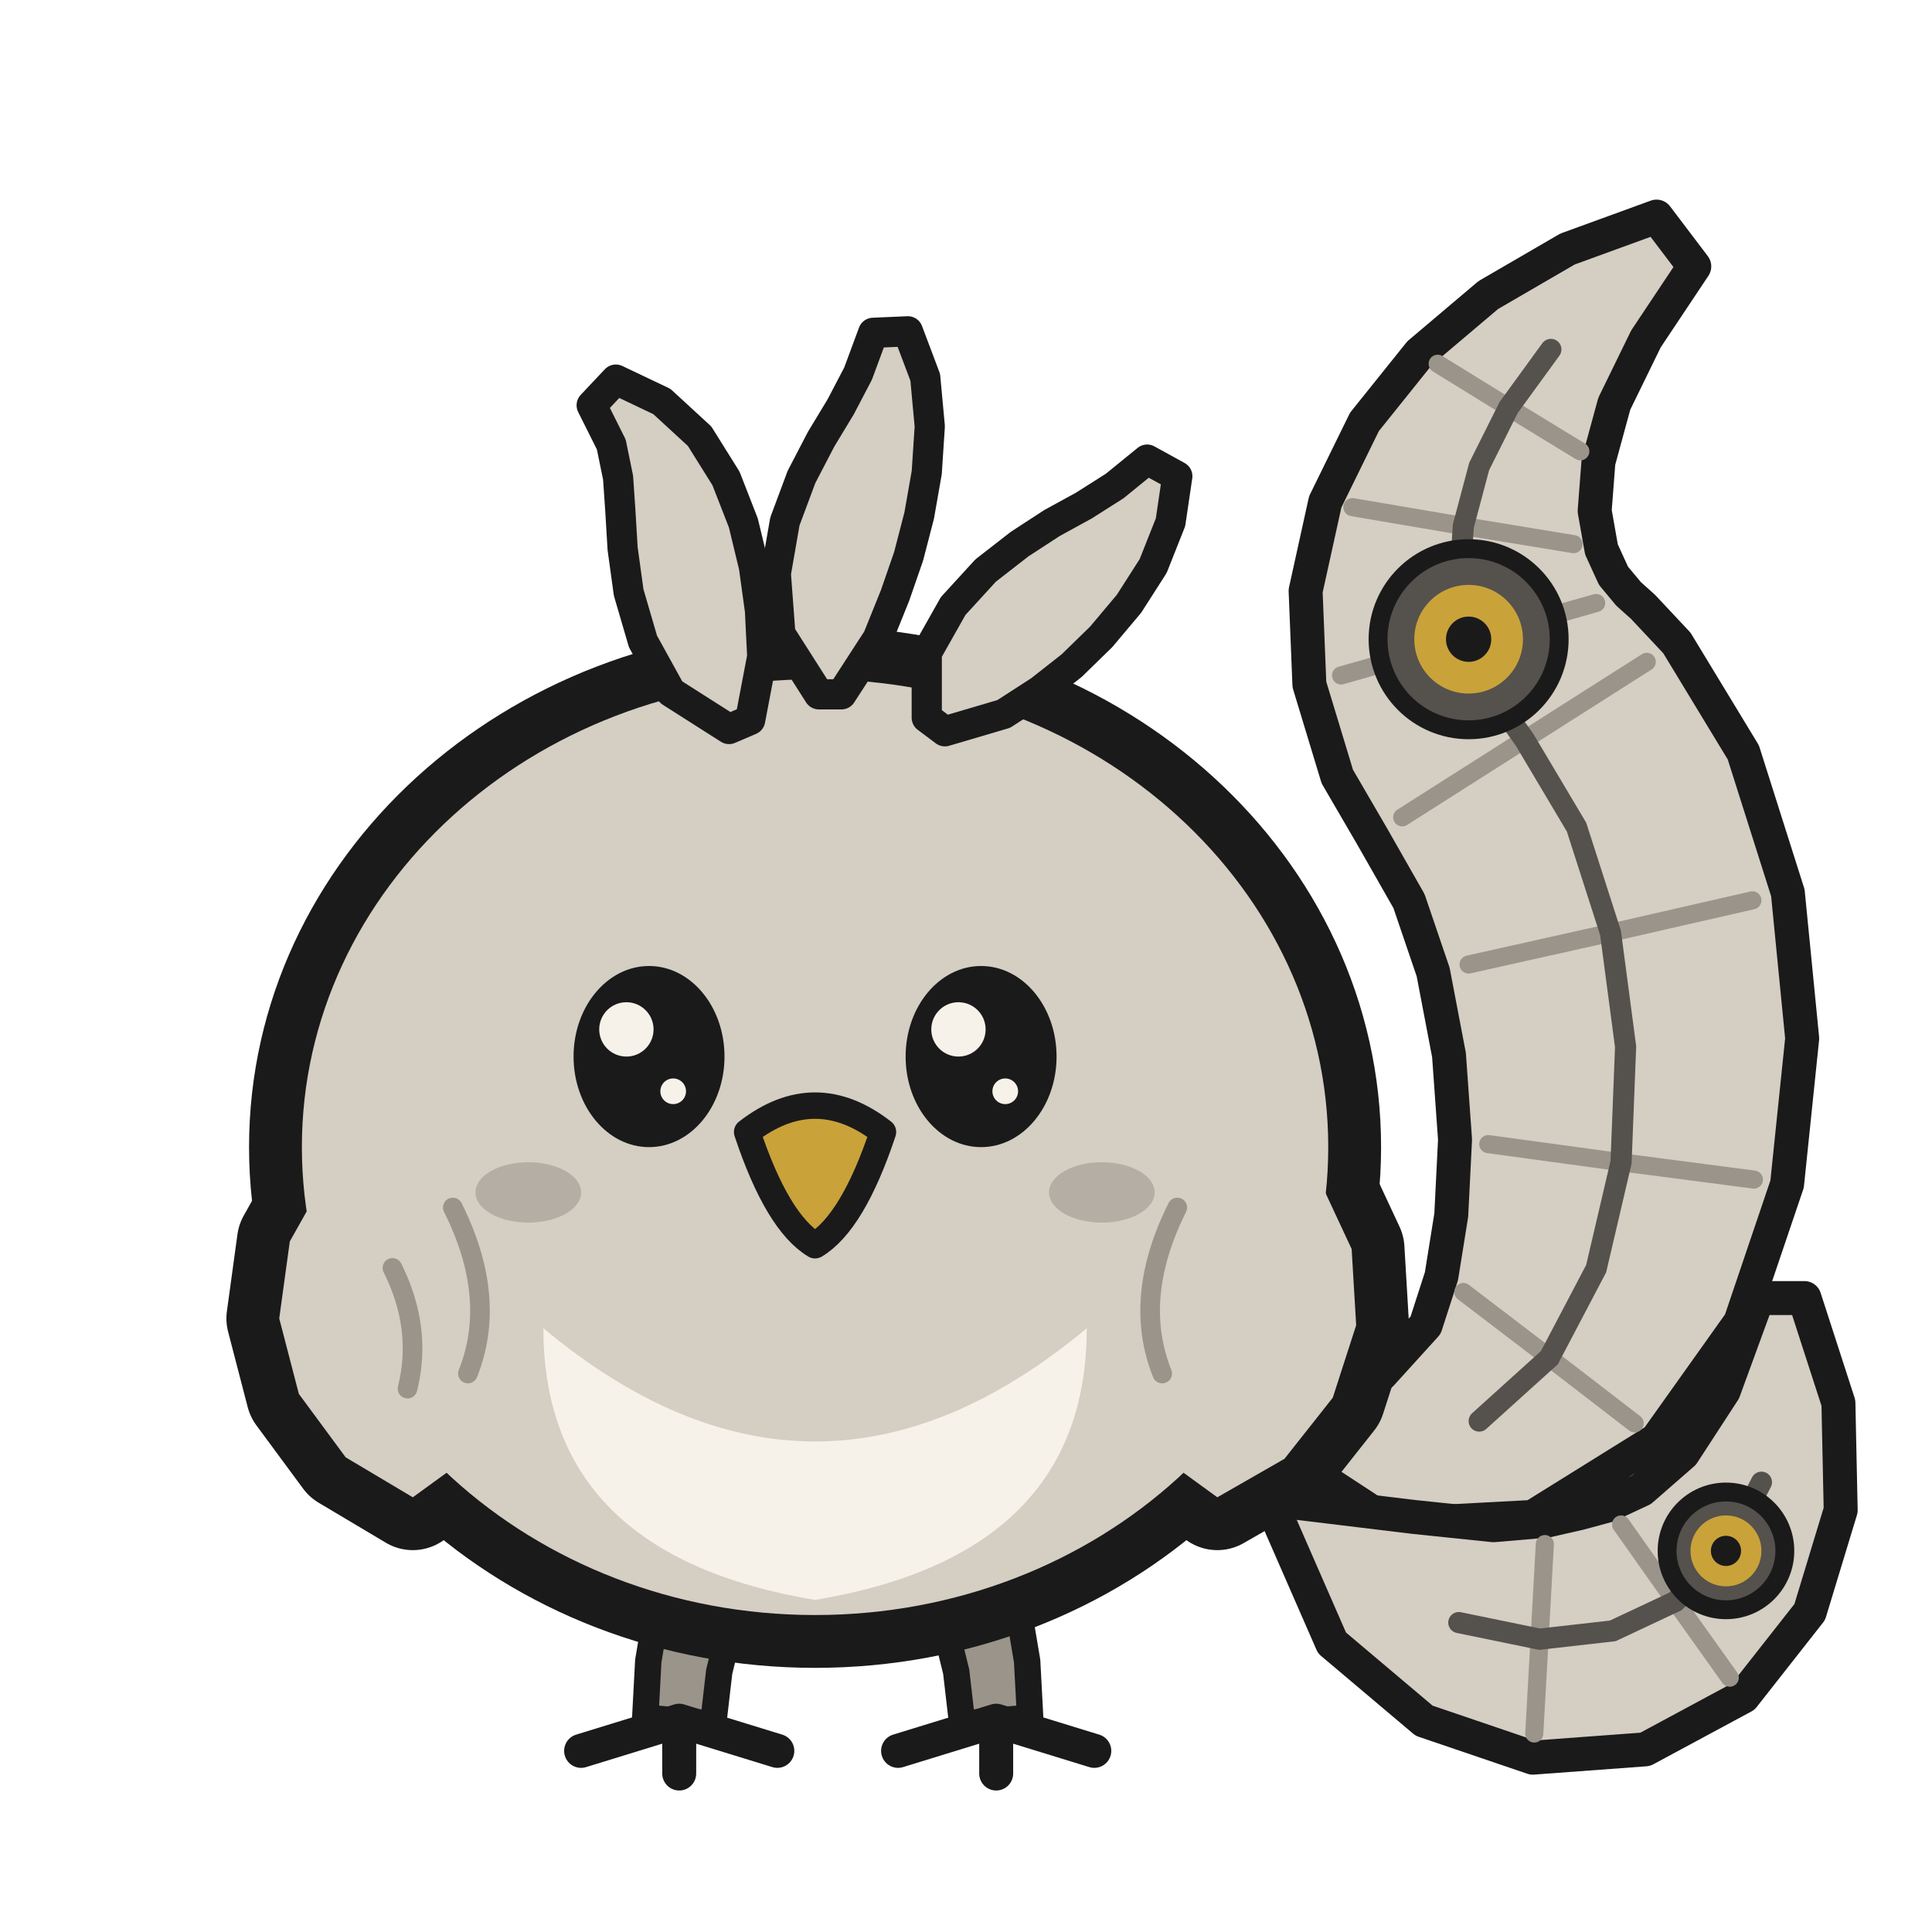
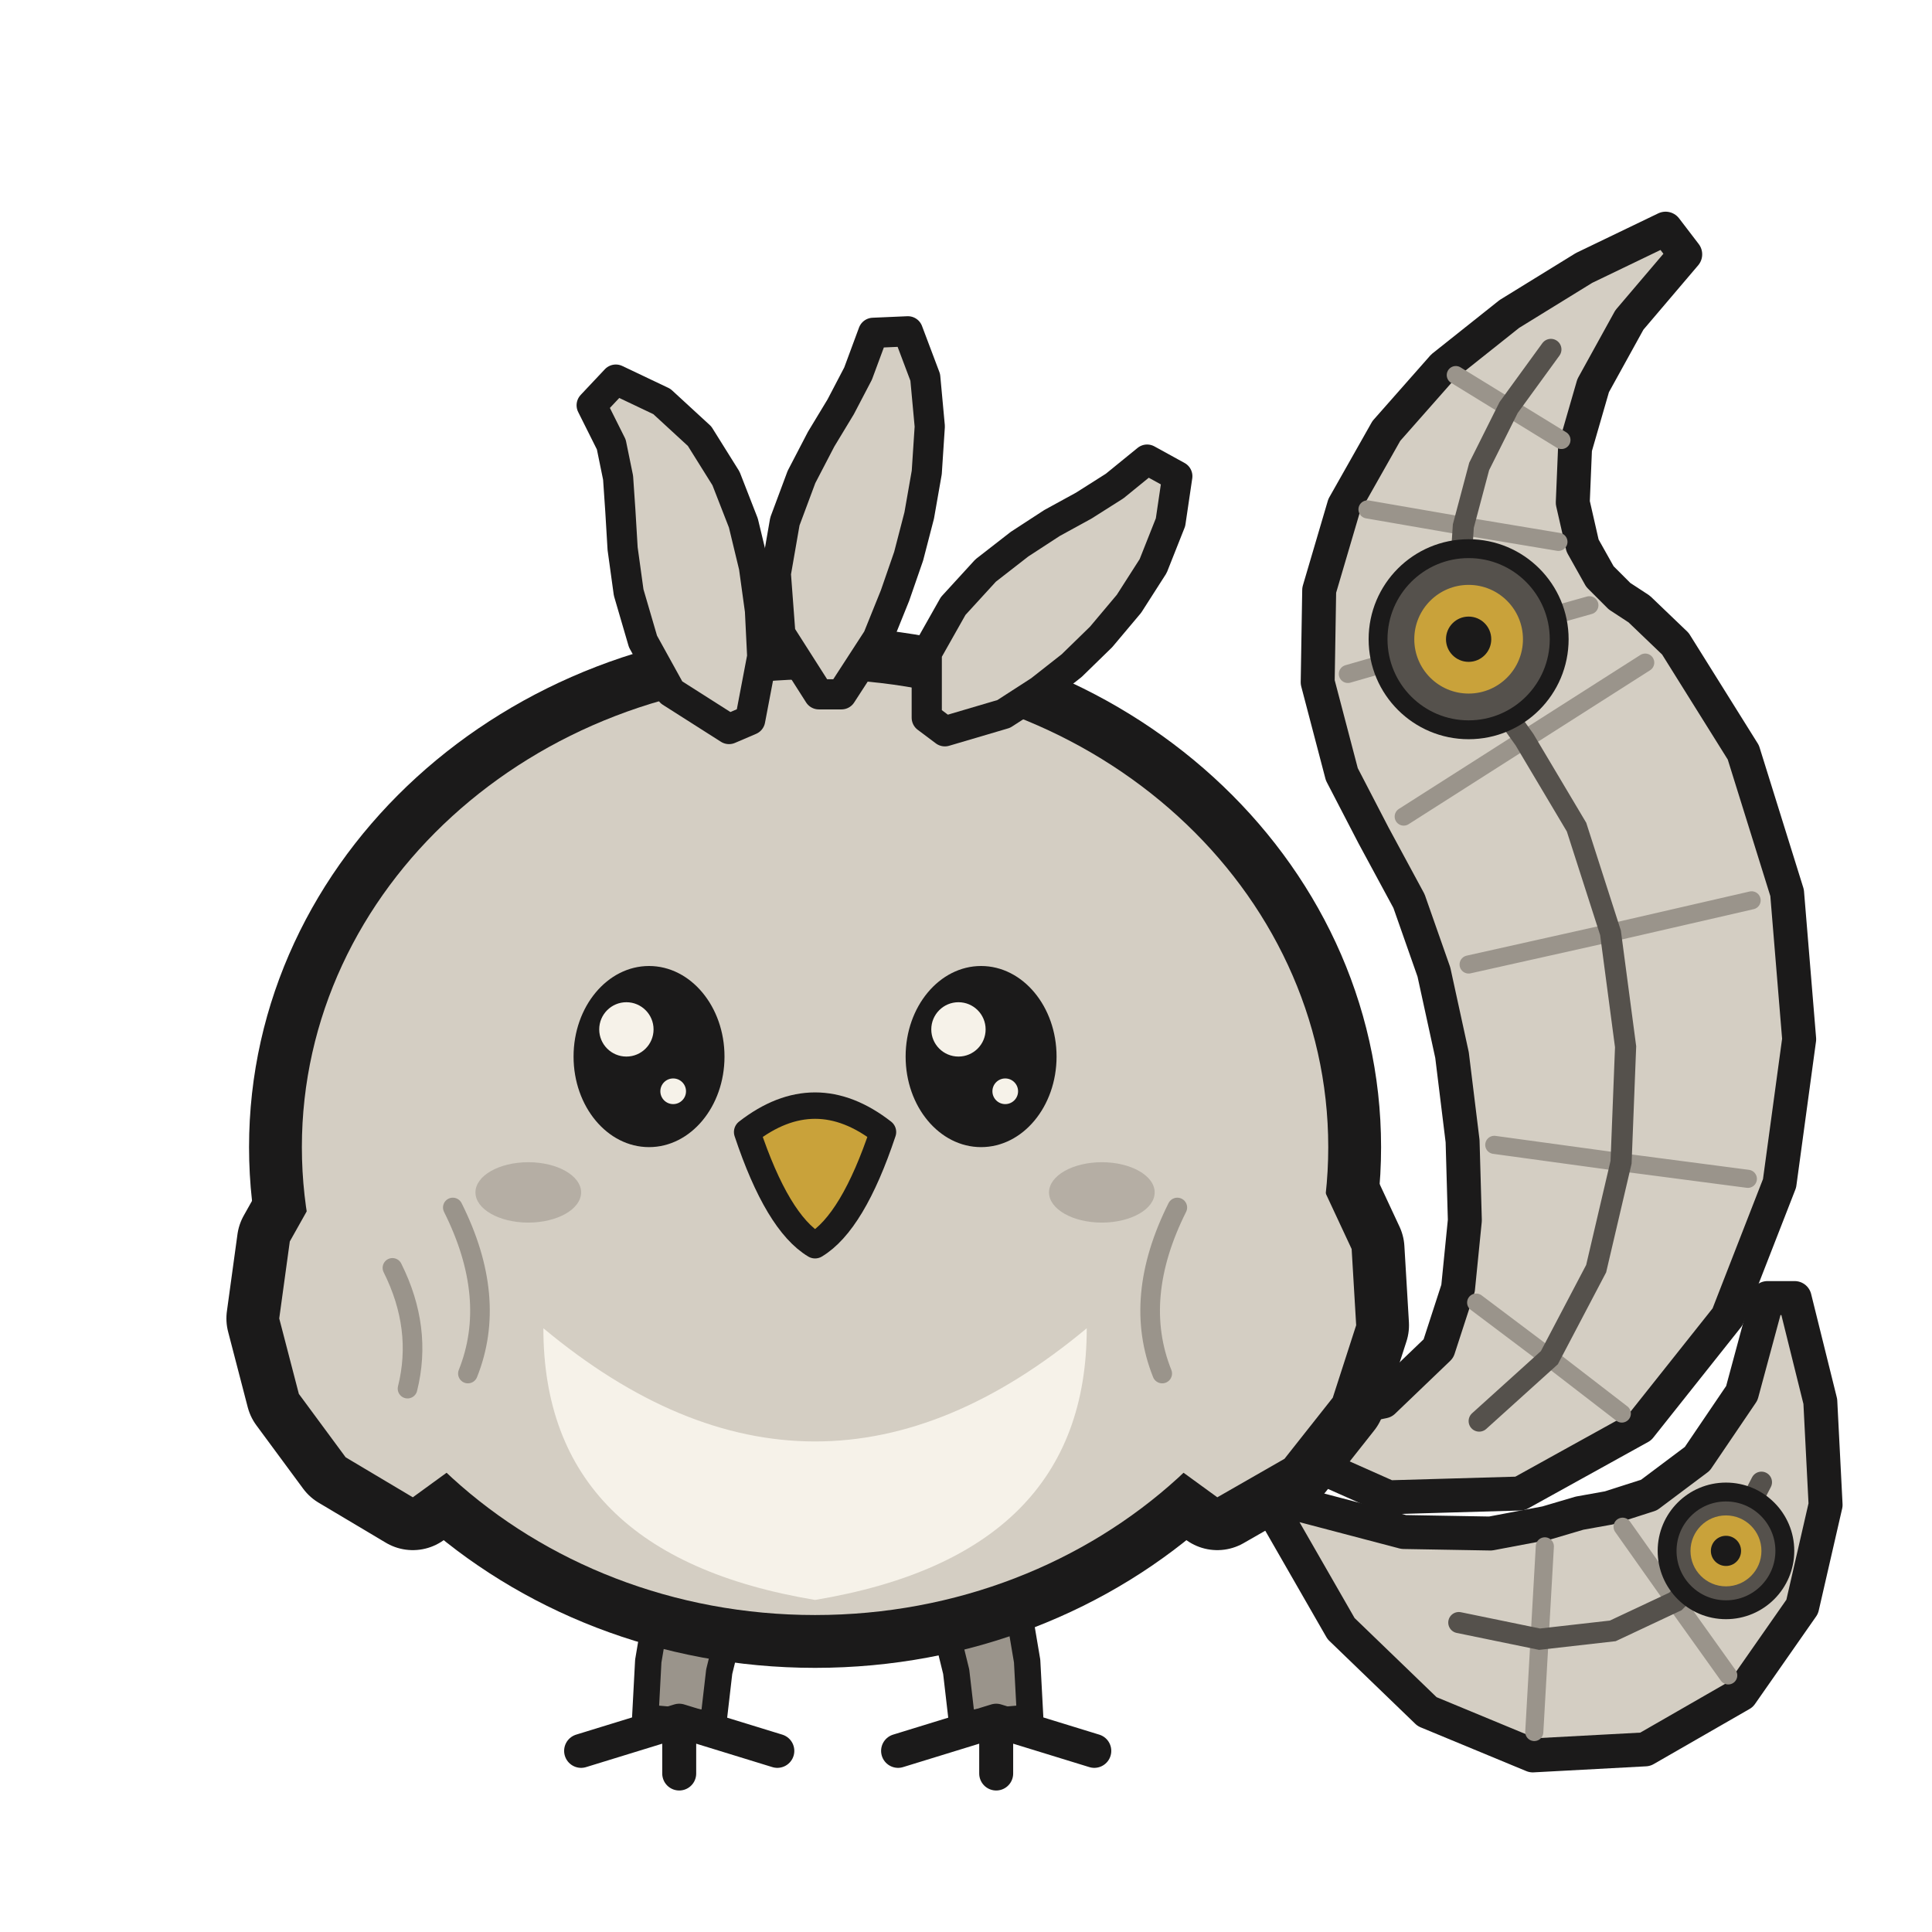
<svg xmlns="http://www.w3.org/2000/svg" viewBox="0 0 256 256">
  <style>.i{fill:#1b1a1a}.p{fill:#f6f2e9}.l{fill:#d4cec3}.m{fill:#9a948b}.d{fill:#55514c}.v{fill:#c8352b}.g{fill:#c9a23a}.s{stroke:#1b1a1a;stroke-linejoin:round;stroke-linecap:round}.n{fill:none}</style>
-   <path class="s l" stroke-width="4.5" d="M167.8 191.2L184.3 202L203.1 201L219.5 190.8L230.6 175.2L236.8 156.9L238.8 137.6L236.9 118.3L231 99.7L222.2 85.2L217.7 80.4L215.8 78.7L213.8 76.3L212.2 72.8L211.3 67.7L211.8 61.2L213.9 53.5L218.1 44.9L224.5 35.3L219.5 28.7L207.7 33L197.2 39.1L188.1 46.8L180.8 55.9L175.6 66.5L173 78.3L173.5 90.7L177.2 102.9L181.8 110.8L186.7 119.4L189.9 128.8L192 139.8L192.8 151L192.3 161L191 169.1L188.9 175.6L183 182.1L168.2 188.8Z" />
-   <path class="n" stroke="#9a948b" stroke-width="2.4" stroke-linecap="round" d="M205.3 179.9L216.6 188.6M205.3 179.9L193.9 171.2M214.8 154L232.4 156.3M214.8 154L197.2 151.6M213.4 123.6L232.2 119.3M213.4 123.6L194.6 127.8M202 98L218.2 87.7M202 98L185.8 108.3M194.6 84.7L211.5 79.9M194.6 84.7L177.7 89.5M193.9 69.7L208.5 72.1M193.9 69.7L179.2 67.2M199.9 54L209.4 59.8M199.9 54L190.5 48.2" />
+   <path class="s l" stroke-width="4.5" d="M167.8 191.2L184 198.4L201.4 197.9L217.3 189.1L228.9 174.5L235.8 156.8L238.4 137.7L236.8 118.3L231 99.7L222 85.3L217.2 80.7L214.6 79L212 76.4L209.7 72.3L208.4 66.6L208.7 59.4L211.1 51.1L215.9 42.4L223.3 33.7L220.7 30.3L209.9 35.5L200 41.6L191.2 48.6L183.7 57.1L178.1 67L174.8 78.2L174.6 90.4L177.8 102.6L182 110.7L186.7 119.4L190 128.8L192.4 139.8L193.8 151.2L194.1 161.7L193.2 170.7L190.6 178.7L183.3 185.7L168.2 188.8Z" />
+   <path class="n" stroke="#9a948b" stroke-width="2.4" stroke-linecap="round" d="M205.3 179.9L214.9 187.3M205.3 179.9L195.6 172.6M214.8 154L231.6 156.2M214.8 154L198 151.7M213.4 123.6L232.1 119.3M213.4 123.6L194.6 127.8M202 98L218 87.8M202 98L186 108.2M194.6 84.7L210.6 80.2M194.6 84.7L178.6 89.3M193.9 69.7L206.5 71.8M193.9 69.7L181.2 67.5M199.9 54L206.9 58.3M199.9 54L192.9 49.7" />
  <path class="n" stroke="#55514c" stroke-width="2.8" stroke-linecap="round" d="M196 188.3L205.3 179.9L211.5 168.1L214.8 154L215.4 138.7L213.4 123.6L208.9 109.6L202 98L197.5 91.7L194.6 84.7L193.4 77.3L193.9 69.7L196 61.8L199.9 54L205.5 46.3" />
  <circle class="s d" stroke-width="2.5" cx="194.6" cy="84.7" r="12" />
  <circle class="g" cx="194.6" cy="84.7" r="7.2" />
  <circle class="i" cx="194.6" cy="84.7" r="3" />
-   <path class="s l" stroke-width="4.5" d="M169.2 201L176.5 217.7L188.7 228L203.1 232.9L218 231.8L231 224.8L239.8 213.6L243.9 200.1L243.6 185.9L239.1 172L232.9 172L228.4 184.3L223 192.6L217.5 197.4L213 199.5L209.3 200.5L204.9 201.5L197.9 202.1L187.3 201L170.8 199Z" />
-   <path class="n" stroke="#9a948b" stroke-width="2.4" stroke-linecap="round" d="M204 217.2L203.3 229.7M204 217.2L204.7 204.6M222 212.2L229.2 222.3M222 212.2L214.8 202" />
+   <path class="s l" stroke-width="4.5" d="M169.2 201L177.7 215.8L189.1 226.8L203.1 232.6L218 231.8L230.7 224.5L238.8 212.9L241.9 199.4L241.2 185.7L237.8 172L234.2 172L230.8 184.6L224.9 193.3L218.5 198.1L213.2 199.8L209.3 200.5L204.9 201.8L197.5 203.2L186 203L170.8 199Z" />
+   <path class="n" stroke="#9a948b" stroke-width="2.4" stroke-linecap="round" d="M204 217.2L203.3 229.5M204 217.2L204.7 204.9M222 212.2L229 222M222 212.2L215 202.3" />
  <path class="n" stroke="#55514c" stroke-width="2.8" stroke-linecap="round" d="M193.3 215L204 217.2L213.7 216.1L222 212.2L228.7 205.5L233.4 196.4" />
  <circle class="s d" stroke-width="2.5" cx="228.7" cy="205.5" r="7.8" />
  <circle class="g" cx="228.7" cy="205.5" r="4.7" />
  <circle class="i" cx="228.7" cy="205.5" r="2" />
  <path class="s m" stroke-width="3.5" d="M88.5 199.5L88.2 206.4L87.1 213L85.9 220.1L85.5 227.6L94.5 228.4L95.3 221.5L96.9 215L98.6 207.9L99.5 200.5Z" />
  <path class="n" stroke="#1b1a1a" stroke-width="4.5" stroke-linecap="round" d="M90 228L77 232M90 228L90 235M90 228L103 232" />
  <path class="s m" stroke-width="3.5" d="M122.5 200.5L123.4 207.9L125.1 215L126.7 221.5L127.5 228.4L136.5 227.6L136.1 220.1L134.9 213L133.8 206.4L133.5 199.5Z" />
  <path class="n" stroke="#1b1a1a" stroke-width="4.5" stroke-linecap="round" d="M132 228L119 232M132 228L132 235M132 228L145 232" />
  <g class="s i" stroke-width="14">
    <path d="M40 152A68 62 0 1 0 176 152A68 62 0 1 0 40 152Z" />
    <path d="M71.3 148.1L60.9 146.3L51.3 149.3L43.4 155.6L38.4 164.5L37 174.7L39.6 184.7L45.8 193.1L54.7 198.4L61.3 193.6L60.4 185.1L61.1 179.4L62.2 175.5L63.1 172.5L63.9 169.3L65.2 165L67.9 159.6L72.7 151.9Z" />
    <path d="M147.2 151.8L151 159.4L152.8 164.5L153.4 168.4L153.9 171.5L154.6 174.7L155.4 178.9L155.7 184.9L154.7 193.6L161.3 198.4L170.2 193.3L176.6 185.2L179.7 175.6L179.1 165.5L174.9 156.5L167.7 149.8L158.6 146.5L148.8 148.2Z" />
  </g>
  <g class="l">
    <path d="M40 152A68 62 0 1 0 176 152A68 62 0 1 0 40 152Z" />
    <path d="M71.3 148.1L60.9 146.3L51.3 149.3L43.4 155.6L38.4 164.5L37 174.7L39.6 184.7L45.8 193.1L54.7 198.4L61.3 193.6L60.4 185.1L61.1 179.4L62.2 175.5L63.1 172.5L63.9 169.3L65.2 165L67.9 159.6L72.7 151.9Z" />
    <path d="M147.2 151.8L151 159.4L152.8 164.5L153.4 168.4L153.9 171.5L154.6 174.7L155.4 178.9L155.7 184.9L154.7 193.6L161.3 198.4L170.2 193.3L176.6 185.2L179.7 175.6L179.1 165.5L174.9 156.5L167.7 149.8L158.6 146.5L148.8 148.2Z" />
  </g>
  <path class="p" d="M72 176Q108 206 144 176Q144 206 108 212Q72 206 72 176Z" />
  <path class="n" stroke="#9a948b" stroke-width="2.6" stroke-linecap="round" d="M60 160q6 12 2 22M52 168q4 8 2 16M156 160q-6 12 -2 22" />
  <path class="s l" stroke-width="4" d="M99.4 95.4L101 87L100.7 80.9L99.9 75.1L98.5 69.3L96.2 63.4L92.7 57.8L87.7 53.2L81.6 50.3L78.4 53.7L81 58.9L81.9 63.3L82.2 67.7L82.5 72.7L83.3 78.5L85.2 85L88.9 91.7L96.6 96.6Z" />
  <path class="s l" stroke-width="4" d="M111.5 92L116.3 84.6L118.6 78.9L120.4 73.7L121.8 68.3L122.8 62.6L123.2 56.5L122.6 50L120.3 43.9L115.7 44.1L113.7 49.5L111.4 53.9L108.8 58.2L106.2 63.2L104 69.1L102.8 76L103.4 84L108.5 92Z" />
  <path class="s l" stroke-width="4" d="M125.2 96.9L133 94.6L137.8 91.5L142 88.2L145.9 84.4L149.6 80L152.8 75L155.1 69.2L156 63.1L152 60.9L147.7 64.4L143.6 67L139.4 69.3L135.1 72.1L130.6 75.6L126.3 80.3L122.8 86.5L122.8 95.1Z" />
  <ellipse class="i" cx="86" cy="140" rx="10" ry="12" />
  <circle class="p" cx="83" cy="136.4" r="3.6" />
  <circle class="p" cx="89.2" cy="144.6" r="1.7" />
  <ellipse class="i" cx="130" cy="140" rx="10" ry="12" />
  <circle class="p" cx="127" cy="136.4" r="3.6" />
  <circle class="p" cx="133.2" cy="144.6" r="1.7" />
  <ellipse class="m" cx="70" cy="158" rx="7" ry="4" opacity=".55" />
  <ellipse class="m" cx="146" cy="158" rx="7" ry="4" opacity=".55" />
  <path class="s g" stroke-width="3.5" d="M99 150Q108 143 117 150Q113 162 108 165Q103 162 99 150Z" />
</svg>
